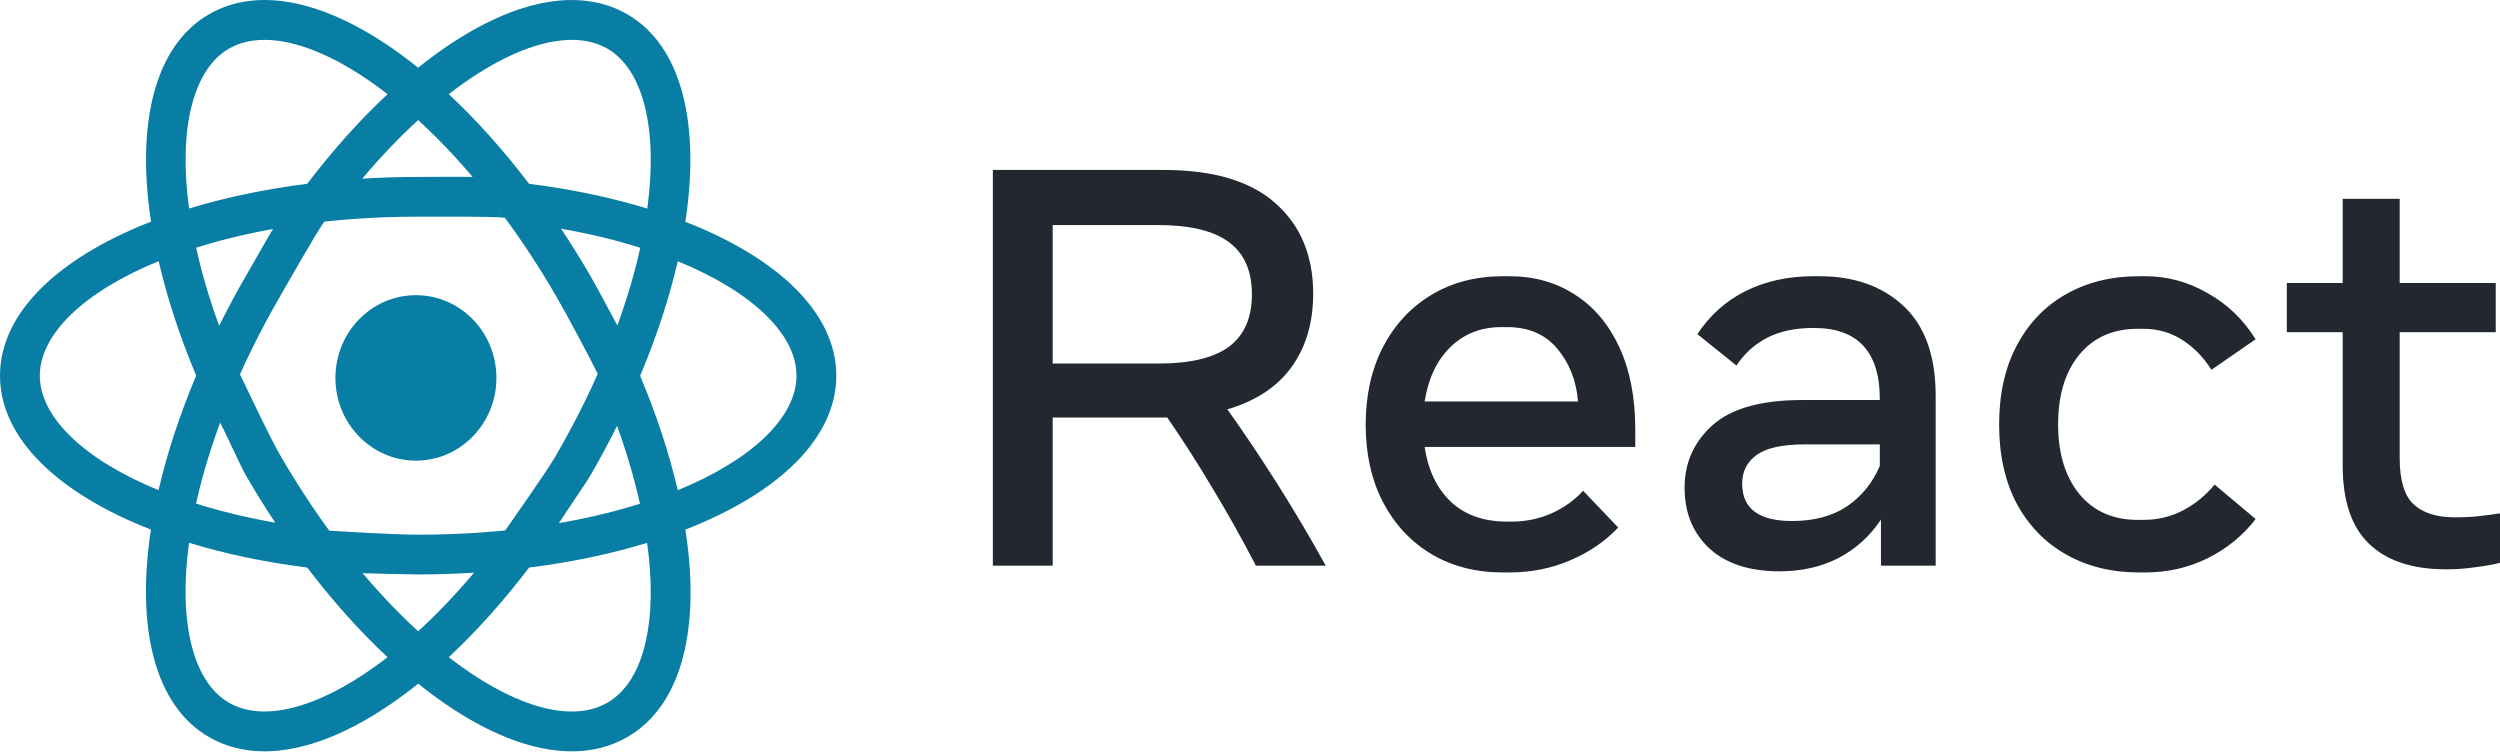
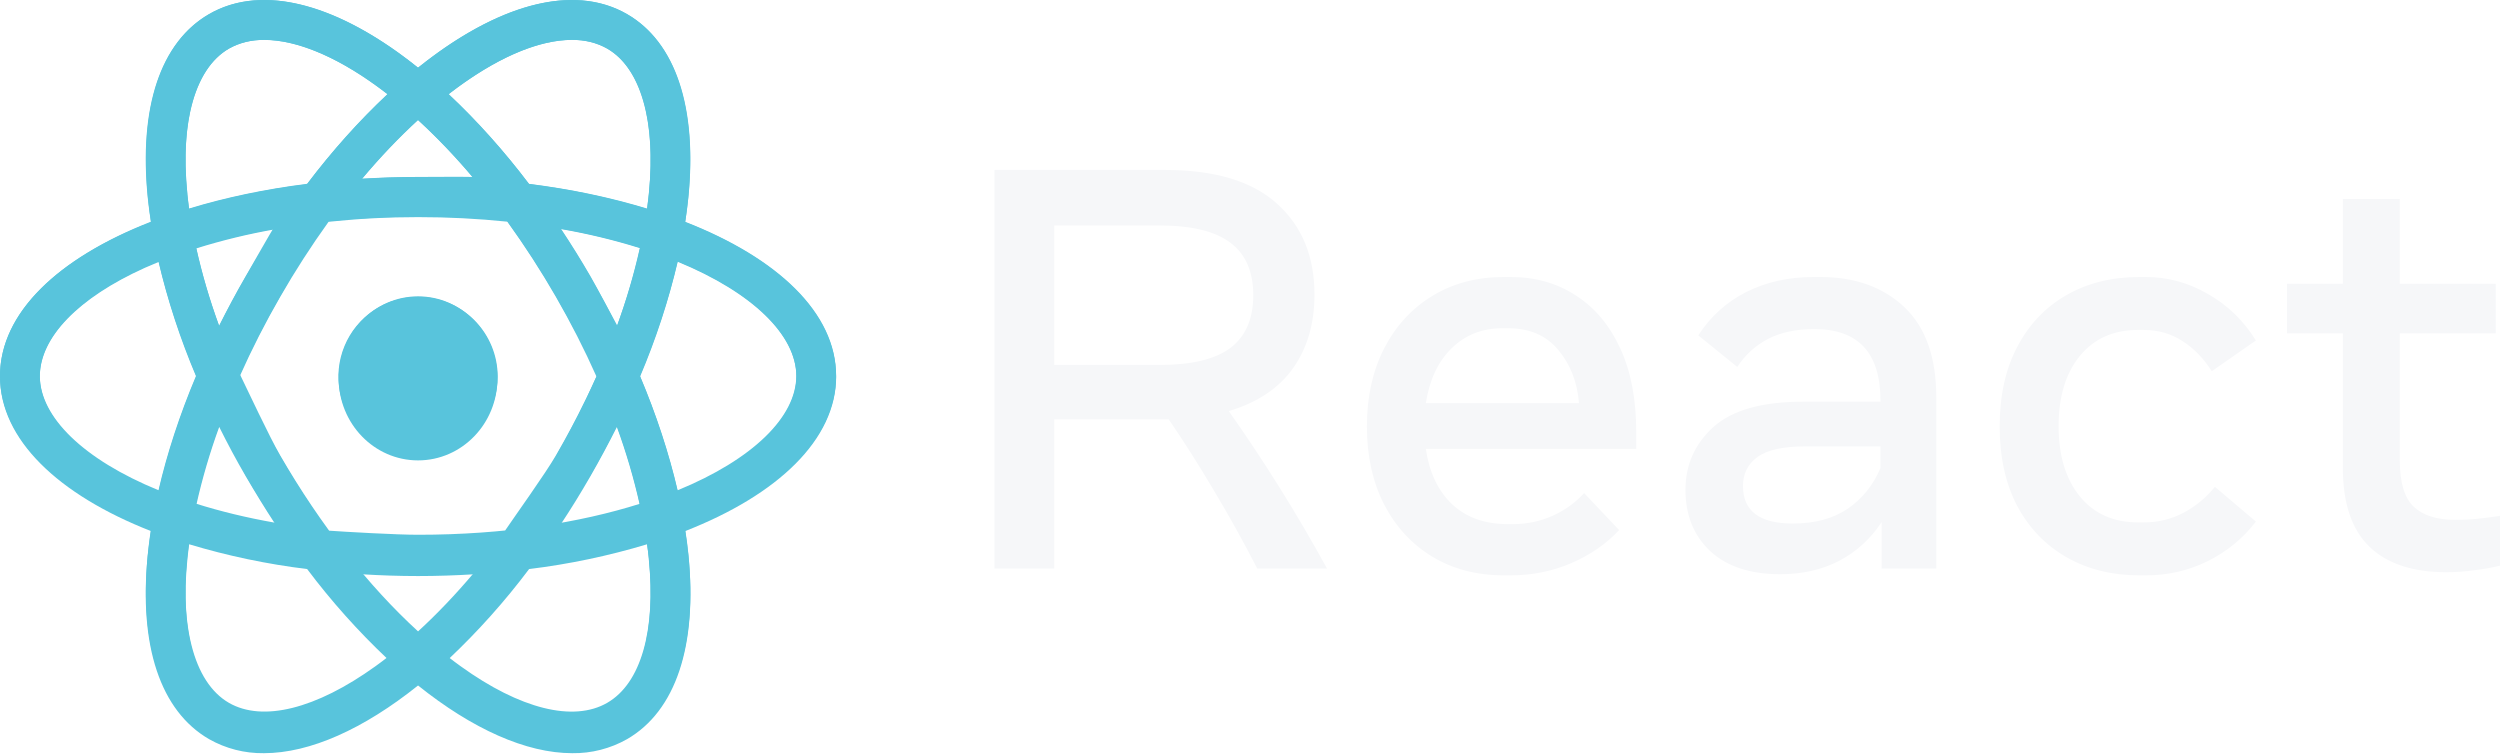
- <svg xmlns="http://www.w3.org/2000/svg" width="600px" height="180.322px" viewBox="0 0 600 180.322" version="1.1">
+ <svg xmlns="http://www.w3.org/2000/svg" width="600px" height="180.767px" viewBox="0 0 600 180.767" version="1.1">
  <g fill="none" fill-rule="evenodd">
-     <g fill-rule="nonzero">
-       <path d="M238.283,135.76 L238.283,40.787 L279.255,40.787 C291.247,40.787 300.23,43.478 306.205,48.86 C312.178,54.196 315.164,61.41 315.164,70.5 C315.164,77.374 313.455,83.208 310.035,88.002 C306.615,92.796 301.461,96.211 294.577,98.246 C298.725,104.08 302.785,110.14 306.752,116.426 C310.719,122.713 314.526,129.157 318.174,135.76 L301.417,135.76 C298.087,129.338 294.577,123.074 290.883,116.969 C287.234,110.864 283.654,105.278 280.143,100.213 C279.87,100.213 279.573,100.213 279.255,100.213 L252.647,100.213 L252.647,135.76 L238.283,135.76 Z M277.887,54.016 L252.647,54.016 L252.647,87.256 L277.887,87.256 C285.639,87.256 291.338,85.899 294.987,83.186 C298.635,80.427 300.459,76.244 300.459,70.636 C300.459,65.028 298.635,60.867 294.987,58.154 C291.338,55.395 285.639,54.016 277.887,54.016 Z M360.73,137.388 C354.164,137.388 348.395,135.896 343.424,132.911 C338.499,129.926 334.646,125.765 331.865,120.429 C329.129,115.092 327.761,108.919 327.761,101.909 C327.761,94.899 329.129,88.726 331.865,83.389 C334.646,78.007 338.499,73.824 343.424,70.839 C348.395,67.809 354.164,66.294 360.73,66.294 L362.235,66.294 C368.208,66.294 373.453,67.764 377.967,70.704 C382.526,73.598 386.083,77.804 388.637,83.322 C391.19,88.794 392.468,95.397 392.468,103.13 L392.468,107.268 L341.919,107.268 C342.74,112.831 344.838,117.218 348.212,120.429 C351.632,123.594 356.079,125.177 361.551,125.177 L362.919,125.177 C366.202,125.177 369.349,124.522 372.358,123.21 C375.368,121.853 377.898,120.044 379.95,117.783 L388.364,126.602 C385.262,129.903 381.431,132.526 376.873,134.471 C372.358,136.416 367.478,137.388 362.235,137.388 L360.73,137.388 Z M360.32,78.505 C355.439,78.505 351.359,80.11 348.075,83.322 C344.838,86.487 342.786,90.829 341.919,96.346 L378.719,96.346 C378.308,91.326 376.643,87.098 373.726,83.661 C370.853,80.224 366.84,78.505 361.688,78.505 L360.32,78.505 Z M427.078,137.117 C419.872,137.117 414.263,135.285 410.252,131.622 C406.285,127.913 404.3,123.052 404.3,117.037 C404.3,111.067 406.535,106.07 411.003,102.045 C415.518,98.02 422.701,96.007 432.55,96.007 L451.155,96.007 L451.155,95.804 C451.155,84.407 445.864,78.709 435.286,78.709 C430.862,78.709 427.123,79.5 424.069,81.083 C421.059,82.666 418.618,84.882 416.749,87.731 L407.379,80.201 C410.296,75.724 414.127,72.287 418.87,69.89 C423.658,67.493 429.084,66.294 435.149,66.294 L436.654,66.294 C445.043,66.294 451.793,68.691 456.901,73.485 C462.007,78.279 464.561,85.447 464.561,94.99 L464.561,135.76 L451.429,135.76 L451.429,124.703 C448.783,128.682 445.386,131.758 441.236,133.928 C437.086,136.054 432.367,137.117 427.078,137.117 Z M430.088,125.042 C435.377,125.042 439.778,123.866 443.288,121.514 C446.799,119.117 449.421,115.884 451.155,111.813 L451.155,106.658 L433.097,106.658 C427.716,106.658 423.863,107.517 421.537,109.236 C419.258,110.909 418.117,113.193 418.117,116.087 C418.117,122.057 422.107,125.042 430.088,125.042 Z M513.374,137.388 C506.808,137.388 500.995,135.964 495.933,133.114 C490.872,130.265 486.904,126.195 484.032,120.904 C481.203,115.567 479.791,109.236 479.791,101.909 C479.791,94.537 481.203,88.206 484.032,82.915 C486.858,77.578 490.779,73.485 495.796,70.636 C500.858,67.741 506.717,66.294 513.374,66.294 L514.879,66.294 C520.17,66.294 525.162,67.651 529.86,70.365 C534.601,73.033 538.432,76.719 541.351,81.422 L530.748,88.749 C528.788,85.673 526.44,83.276 523.704,81.558 C520.968,79.794 517.866,78.912 514.401,78.912 L513.033,78.912 C507.105,78.912 502.43,80.992 499.01,85.153 C495.636,89.269 493.949,94.831 493.949,101.841 C493.949,108.806 495.636,114.368 499.01,118.529 C502.43,122.69 507.105,124.77 513.033,124.77 L514.401,124.77 C517.866,124.77 521.058,124.001 523.977,122.464 C526.894,120.926 529.403,118.868 531.501,116.291 L541.351,124.567 C538.295,128.547 534.441,131.69 529.79,133.996 C525.185,136.258 520.214,137.388 514.879,137.388 L513.374,137.388 Z M587.141,136.642 C579.023,136.642 572.846,134.607 568.605,130.537 C564.364,126.466 562.243,120.203 562.243,111.746 L562.243,79.726 L548.837,79.726 L548.837,67.922 L562.243,67.922 L562.243,47.707 L575.923,47.707 L575.923,67.922 L598.975,67.922 L598.975,79.726 L575.923,79.726 L575.923,109.914 C575.923,115.25 577.041,118.959 579.276,121.039 C581.509,123.12 584.815,124.16 589.193,124.16 C591.291,124.16 593.16,124.069 594.802,123.888 C596.489,123.708 598.222,123.481 600,123.21 L600,135.082 C598.175,135.534 596.123,135.896 593.844,136.167 C591.565,136.484 589.33,136.642 587.141,136.642 Z" fill="#23272F" />
-       <path d="M99.821,110.555 C110.491,110.555 119.141,101.664 119.141,90.698 C119.141,79.731 110.491,70.841 99.821,70.841 C89.151,70.841 80.501,79.731 80.501,90.698 C80.501,101.664 89.151,110.555 99.821,110.555 Z" fill="#087EA4" />
-       <path d="M200.716,90.163 C200.716,75.113 186.736,61.899 164.49,53.229 C168.086,29.64 163.606,10.94 150.536,3.415 C138.864,-3.311 122.699,-0.019 105.017,12.693 C103.452,13.815 101.899,15.007 100.345,16.247 C98.804,15.007 97.251,13.815 95.698,12.693 C78.016,-0.019 61.851,-3.323 50.179,3.415 C37.12,10.94 32.64,29.628 36.248,53.193 C13.978,61.875 0,75.101 0,90.163 C0,105.214 13.978,118.427 36.224,127.097 C32.628,150.686 37.108,169.386 50.179,176.911 C54.133,179.189 58.613,180.322 63.488,180.322 C72.986,180.322 84.013,176.029 95.698,167.633 C97.263,166.512 98.816,165.319 100.369,164.079 C101.911,165.319 103.464,166.512 105.017,167.633 C116.701,176.04 127.729,180.322 137.227,180.322 C142.101,180.322 146.581,179.189 150.536,176.911 C162.209,170.185 167.429,154.562 165.244,132.917 C165.053,131.009 164.801,129.077 164.49,127.109 C186.749,118.439 200.716,105.225 200.716,90.163 Z M110.608,20.433 C120.548,13.29 129.796,9.569 137.227,9.569 C140.441,9.569 143.308,10.261 145.757,11.668 C154.312,16.605 157.967,30.761 155.351,50.057 C146.749,47.421 137.227,45.406 126.988,44.118 C120.859,36.068 114.36,28.805 107.705,22.604 C108.673,21.865 109.64,21.125 110.608,20.433 Z M54.958,11.668 C57.407,10.261 60.274,9.569 63.488,9.569 C70.919,9.569 80.167,13.278 90.107,20.433 C91.074,21.125 92.042,21.852 93.01,22.604 C86.355,28.805 79.868,36.056 73.739,44.106 C63.512,45.394 53.978,47.421 45.376,50.045 C42.759,30.761 46.403,16.605 54.958,11.668 Z M9.558,90.163 C9.558,80.301 20.024,70.056 38.076,62.674 C40.095,71.416 43.106,80.658 47.084,90.139 C43.082,99.632 40.071,108.887 38.052,117.64 C20.024,110.258 9.558,100.026 9.558,90.163 Z M90.107,159.893 C75.865,170.126 63.058,173.321 54.958,168.659 C46.403,163.722 42.748,149.566 45.364,130.27 C53.966,132.905 63.488,134.921 73.727,136.209 C79.856,144.258 86.355,151.521 93.01,157.723 C92.042,158.474 91.074,159.201 90.107,159.893 Z M100.357,151.509 C88.41,140.585 76.929,125.988 67.239,109.244 C64.647,104.772 59.405,93.531 57.279,89.178 C55.582,93.233 53.906,96.953 52.592,100.912 C53.667,102.904 57.813,112.011 58.96,114.003 C61.23,117.926 63.608,121.743 66.057,125.44 C59.187,124.235 52.831,122.685 47.048,120.86 C50.334,106.048 56.893,88.971 67.239,71.082 C69.784,66.681 75.313,56.856 78.085,52.777 C73.712,53.338 70.201,53.152 66.091,53.999 C64.896,55.931 60.107,64.332 58.96,66.324 C56.666,70.283 54.563,74.242 52.592,78.178 C50.203,71.631 48.375,65.358 47.072,59.443 C61.565,54.875 79.665,52.001 100.357,52.001 C105.531,52.001 116.334,51.896 121.161,52.242 C118.497,48.748 116.212,45.585 113.428,42.46 C111.17,42.389 102.663,42.46 100.357,42.46 C95.794,42.46 91.325,42.615 86.941,42.878 C91.289,37.714 95.794,32.991 100.357,28.817 C112.293,39.741 123.786,54.338 133.475,71.082 C136.02,75.483 141.519,85.727 143.681,90.163 C145.389,86.108 147.006,82.41 148.332,78.427 C147.257,76.424 142.902,68.291 141.755,66.312 C139.485,62.388 137.107,58.572 134.658,54.887 C141.528,56.091 147.884,57.642 153.666,59.466 C150.381,74.278 143.822,91.356 133.475,109.244 C130.931,113.645 123.688,123.722 120.916,127.801 C125.289,127.24 130.025,126.403 134.135,125.556 C135.329,123.624 140.608,115.994 141.755,114.003 C144.037,110.067 146.139,106.132 148.087,102.208 C150.405,108.577 152.245,114.838 153.583,120.896 C139.102,125.464 121.026,128.326 100.357,128.326 C95.184,128.326 83.156,127.646 78.33,127.301 C80.994,130.795 83.864,134.433 86.647,137.557 C88.905,137.629 98.052,137.866 100.357,137.866 C104.921,137.866 109.39,137.711 113.774,137.449 C109.413,142.613 104.921,147.335 100.357,151.509 Z M145.757,168.659 C137.657,173.334 124.837,170.137 110.608,159.893 C109.64,159.201 108.673,158.474 107.705,157.723 C114.36,151.521 120.847,144.27 126.976,136.22 C137.191,134.933 146.701,132.917 155.291,130.293 C155.458,131.498 155.626,132.702 155.745,133.883 C157.501,151.319 153.858,163.984 145.757,168.659 Z M162.663,117.652 C160.608,108.779 157.561,99.537 153.63,90.199 C157.633,80.706 160.644,71.452 162.663,62.698 C180.691,70.08 191.158,80.301 191.158,90.163 C191.158,100.026 180.704,110.258 162.663,117.652 Z" fill="#087EA4" />
+     <g transform="translate(0, 0)" fill-rule="nonzero">
+       <path d="M238.675,136.444 L238.675,40.788 L279.603,40.788 C291.582,40.788 300.555,43.498 306.523,48.919 C312.49,54.294 315.473,61.559 315.473,70.715 C315.473,77.639 313.766,83.515 310.349,88.343 C306.933,93.171 301.785,96.61 294.908,98.66 C299.052,104.536 303.107,110.64 307.07,116.972 C311.033,123.303 314.836,129.794 318.479,136.444 L301.74,136.444 C298.415,129.976 294.908,123.668 291.218,117.518 C287.573,111.369 283.997,105.743 280.49,100.642 C280.217,100.642 279.92,100.642 279.603,100.642 L253.023,100.642 L253.023,136.444 L238.675,136.444 Z M278.236,54.112 L253.023,54.112 L253.023,87.591 L278.236,87.591 C285.979,87.591 291.672,86.225 295.318,83.492 C298.961,80.713 300.784,76.5 300.784,70.852 C300.784,65.203 298.961,61.013 295.318,58.28 C291.672,55.501 285.979,54.112 278.236,54.112 Z M360.989,138.084 C354.43,138.084 348.668,136.581 343.702,133.575 C338.783,130.568 334.933,126.378 332.156,121.003 C329.423,115.628 328.056,109.41 328.056,102.35 C328.056,95.289 329.423,89.072 332.156,83.697 C334.933,78.276 338.783,74.063 343.702,71.057 C348.668,68.005 354.43,66.479 360.989,66.479 L362.493,66.479 C368.459,66.479 373.698,67.959 378.208,70.92 C382.762,73.835 386.315,78.071 388.866,83.629 C391.417,89.14 392.693,95.791 392.693,103.58 L392.693,107.748 L342.199,107.748 C343.019,113.35 345.115,117.769 348.485,121.003 C351.901,124.191 356.343,125.786 361.809,125.786 L363.176,125.786 C366.456,125.786 369.599,125.125 372.605,123.804 C375.611,122.438 378.138,120.616 380.188,118.338 L388.593,127.22 C385.495,130.546 381.668,133.188 377.114,135.146 C372.605,137.105 367.73,138.084 362.493,138.084 L360.989,138.084 Z M360.58,78.777 C355.705,78.777 351.628,80.394 348.348,83.629 C345.115,86.817 343.065,91.19 342.199,96.747 L378.958,96.747 C378.548,91.691 376.886,87.432 373.971,83.97 C371.102,80.508 367.093,78.777 361.946,78.777 L360.58,78.777 Z M427.266,137.811 C420.068,137.811 414.465,135.966 410.457,132.277 C406.495,128.541 404.512,123.645 404.512,117.587 C404.512,111.574 406.745,106.54 411.208,102.487 C415.718,98.432 422.893,96.406 432.732,96.406 L451.316,96.406 L451.316,96.201 C451.316,84.722 446.031,78.982 435.465,78.982 C431.046,78.982 427.31,79.779 424.259,81.374 C421.253,82.968 418.815,85.2 416.948,88.07 L407.588,80.486 C410.502,75.976 414.328,72.514 419.066,70.1 C423.849,67.686 429.269,66.479 435.328,66.479 L436.831,66.479 C445.211,66.479 451.953,68.893 457.056,73.721 C462.156,78.55 464.708,85.769 464.708,95.381 L464.708,136.444 L451.59,136.444 L451.59,125.307 C448.947,129.316 445.554,132.413 441.408,134.6 C437.263,136.741 432.549,137.811 427.266,137.811 Z M430.272,125.649 C435.555,125.649 439.951,124.465 443.458,122.096 C446.965,119.682 449.584,116.425 451.316,112.325 L451.316,107.133 L433.278,107.133 C427.903,107.133 424.053,107.998 421.73,109.729 C419.453,111.414 418.314,113.715 418.314,116.63 C418.314,122.643 422.3,125.649 430.272,125.649 Z M513.468,138.084 C506.909,138.084 501.102,136.649 496.046,133.78 C490.99,130.91 487.027,126.811 484.157,121.481 C481.332,116.106 479.921,109.729 479.921,102.35 C479.921,94.925 481.332,88.548 484.157,83.219 C486.981,77.844 490.898,73.721 495.909,70.852 C500.965,67.936 506.818,66.479 513.468,66.479 L514.971,66.479 C520.256,66.479 525.243,67.845 529.936,70.578 C534.672,73.266 538.498,76.978 541.414,81.715 L530.823,89.095 C528.865,85.997 526.519,83.583 523.786,81.852 C521.053,80.076 517.955,79.187 514.494,79.187 L513.127,79.187 C507.205,79.187 502.536,81.283 499.12,85.473 C495.75,89.618 494.064,95.221 494.064,102.282 C494.064,109.296 495.75,114.899 499.12,119.09 C502.536,123.28 507.205,125.376 513.127,125.376 L514.494,125.376 C517.955,125.376 521.144,124.601 524.059,123.053 C526.974,121.504 529.479,119.431 531.575,116.835 L541.414,125.171 C538.362,129.179 534.513,132.345 529.866,134.668 C525.266,136.945 520.301,138.084 514.971,138.084 L513.468,138.084 Z M587.155,137.333 C579.046,137.333 572.875,135.283 568.639,131.183 C564.403,127.084 562.284,120.775 562.284,112.257 L562.284,80.007 L548.892,80.007 L548.892,68.119 L562.284,68.119 L562.284,47.757 L575.949,47.757 L575.949,68.119 L598.976,68.119 L598.976,80.007 L575.949,80.007 L575.949,110.412 C575.949,115.787 577.066,119.522 579.298,121.618 C581.529,123.713 584.832,124.761 589.205,124.761 C591.3,124.761 593.167,124.67 594.807,124.487 C596.493,124.305 598.224,124.078 600,123.804 L600,135.761 C598.177,136.217 596.128,136.581 593.851,136.854 C591.574,137.173 589.341,137.333 587.155,137.333 Z" id="Shape" fill="#F6F7F9" />
+       <g transform="translate(0, 0.0009)" fill="#58C4DC">
+         <path d="M100.332,71.241 C96.551,71.241 92.856,72.364 89.713,74.467 C86.57,76.57 84.12,79.559 82.673,83.056 C81.226,86.554 80.848,90.402 81.585,94.115 C82.323,97.828 84.143,101.238 86.816,103.915 C89.489,106.591 92.895,108.414 96.603,109.153 C100.311,109.891 104.154,109.512 107.646,108.064 C111.139,106.615 114.124,104.162 116.224,101.014 C118.324,97.867 119.445,94.166 119.445,90.381 C119.445,85.305 117.432,80.436 113.847,76.847 C110.263,73.258 105.401,71.241 100.332,71.241 Z" id="Path" />
+         <path d="M200.664,90.381 C200.664,75.275 186.689,62.026 164.44,53.306 C164.738,51.343 165.006,49.401 165.197,47.494 C167.392,25.788 162.168,10.122 150.494,3.373 C137.433,-4.176 118.985,1.303 100.332,16.246 C81.679,1.303 63.23,-4.176 50.169,3.373 C38.496,10.122 33.272,25.788 35.466,47.494 C35.657,49.401 35.919,51.35 36.224,53.321 C34.369,54.029 32.55,54.781 30.801,55.568 C10.937,64.507 0,76.884 0,90.381 C0,105.487 13.974,118.736 36.224,127.455 C35.919,129.418 35.657,131.361 35.466,133.268 C33.272,154.973 38.496,170.639 50.169,177.388 C54.183,179.667 58.731,180.831 63.344,180.763 C74.401,180.763 87.314,174.935 100.332,164.515 C113.343,174.935 126.263,180.763 137.334,180.763 C141.947,180.831 146.495,179.665 150.509,177.388 C162.182,170.639 167.407,154.973 165.212,133.268 C165.021,131.361 164.751,129.418 164.454,127.455 C186.704,118.75 200.679,105.48 200.679,90.381 L200.664,90.381 Z M137.25,9.569 C140.216,9.497 143.147,10.216 145.744,11.653 C153.85,16.339 157.489,29.049 155.719,46.522 C155.598,47.713 155.457,48.918 155.287,50.131 C146.035,47.341 136.562,45.351 126.971,44.183 C121.156,36.444 114.691,29.218 107.645,22.584 C118.709,14.02 129.094,9.569 137.242,9.569 L137.25,9.569 Z M133.441,109.52 C129.861,115.743 125.962,121.776 121.761,127.597 C114.639,128.329 107.484,128.693 100.325,128.688 C93.168,128.693 86.016,128.329 78.896,127.597 C74.706,121.776 70.819,115.743 67.251,109.52 C63.671,103.315 60.418,96.926 57.504,90.381 C60.418,83.835 63.671,77.446 67.251,71.241 C70.814,65.043 74.689,59.032 78.861,53.228 C85.993,52.478 93.16,52.104 100.332,52.108 C107.489,52.104 114.641,52.468 121.761,53.2 C125.947,59.012 129.836,65.034 133.413,71.241 C136.99,77.448 140.244,83.836 143.16,90.381 C140.244,96.925 136.99,103.313 133.413,109.52 L133.441,109.52 Z M148.031,102.431 C150.278,108.566 152.122,114.841 153.553,121.217 C147.345,123.155 141.017,124.682 134.609,125.789 C137.044,122.112 139.404,118.287 141.688,114.312 C143.946,110.385 146.063,106.423 148.059,102.46 L148.031,102.431 Z M100.339,152.003 C95.55,147.578 91.057,142.842 86.889,137.826 C91.292,138.095 95.787,138.251 100.339,138.251 C104.891,138.251 109.414,138.095 113.825,137.826 C109.643,142.841 105.138,147.577 100.339,152.003 Z M66.062,125.775 C59.652,124.673 53.322,123.15 47.111,121.217 C48.536,114.851 50.373,108.586 52.612,102.46 C54.58,106.423 56.689,110.385 58.983,114.312 C61.277,118.239 63.648,122.11 66.062,125.789 L66.062,125.775 Z M52.612,78.294 C50.382,72.191 48.549,65.949 47.126,59.608 C53.321,57.673 59.634,56.141 66.027,55.022 C63.606,58.687 61.234,62.486 58.948,66.449 C56.661,70.412 54.573,74.325 52.577,78.294 L52.612,78.294 Z M100.297,28.751 C105.098,33.175 109.603,37.911 113.782,42.928 C109.379,42.659 104.884,42.503 100.297,42.503 C95.747,42.503 91.264,42.645 86.846,42.928 C91.015,37.913 95.508,33.177 100.297,28.751 Z M141.674,66.449 C139.38,62.47 137.009,58.642 134.56,54.965 C140.984,56.072 147.329,57.602 153.553,59.545 C152.125,65.909 150.287,72.174 148.052,78.301 C146.084,74.339 143.968,70.376 141.681,66.456 L141.674,66.449 Z M44.973,46.53 C43.182,29.063 46.842,16.346 54.941,11.66 C57.539,10.226 60.47,9.507 63.436,9.576 C71.584,9.576 81.969,14.028 93.034,22.591 C85.983,29.23 79.512,36.46 73.693,44.205 C64.105,45.378 54.632,47.36 45.377,50.131 C45.214,48.918 45.065,47.72 44.952,46.53 L44.973,46.53 Z M9.557,90.381 C9.557,81.009 18.76,71.503 34.723,64.294 C35.813,63.821 36.925,63.349 38.057,62.876 C40.284,72.283 43.303,81.484 47.083,90.381 C43.296,99.294 40.274,108.515 38.05,117.942 C20.013,110.534 9.557,100.269 9.557,90.381 Z M54.941,169.102 C46.842,164.416 43.182,151.698 44.973,134.232 C45.087,133.041 45.235,131.843 45.398,130.624 C54.65,133.413 64.123,135.402 73.715,136.571 C79.531,144.313 85.996,151.544 93.041,158.185 C77.615,170.116 63.521,174.049 54.962,169.102 L54.941,169.102 Z M155.712,134.232 C157.482,151.705 153.843,164.416 145.737,169.102 C137.186,174.064 123.084,170.116 107.666,158.185 C114.708,151.544 121.171,144.313 126.985,136.571 C136.576,135.403 146.05,133.413 155.301,130.624 C155.471,131.843 155.613,133.041 155.733,134.232 L155.712,134.232 Z M162.656,117.928 C160.426,108.506 157.402,99.291 153.616,90.381 C157.4,81.466 160.422,72.246 162.649,62.819 C180.652,70.227 191.136,80.492 191.136,90.381 C191.136,100.269 180.68,110.534 162.642,117.942" id="Shape" />
+       </g>
+       <path d="M100.334,110.494 C110.856,110.494 119.385,101.681 119.385,90.809 C119.385,79.937 110.856,71.123 100.334,71.123 C89.813,71.123 81.283,79.937 81.283,90.809 C81.283,101.681 89.813,110.494 100.334,110.494 Z" id="Path" fill="#58C4DC" />
+       <path d="M200.669,90.176 C200.669,75.124 186.693,61.908 164.452,53.237 C168.047,29.644 163.569,10.942 150.501,3.416 C138.831,-3.311 122.67,-0.019 104.993,12.695 C103.428,13.816 101.875,15.009 100.322,16.25 C98.781,15.009 97.229,13.816 95.676,12.695 C77.998,-0.019 61.837,-3.323 50.167,3.416 C37.112,10.942 32.632,29.632 36.24,53.201 C13.975,61.884 0,75.112 0,90.176 C0,105.228 13.975,118.444 36.216,127.115 C32.621,150.708 37.1,169.41 50.167,176.936 C54.121,179.215 58.6,180.347 63.473,180.347 C72.969,180.347 83.994,176.054 95.676,167.657 C97.24,166.536 98.793,165.342 100.346,164.102 C101.887,165.342 103.44,166.536 104.993,167.657 C116.674,176.065 127.699,180.347 137.195,180.347 C142.068,180.347 146.547,179.215 150.501,176.936 C162.171,170.209 167.39,154.584 165.205,132.936 C165.014,131.027 164.763,129.095 164.452,127.127 C186.706,118.456 200.669,105.24 200.669,90.176 Z M110.583,20.436 C120.52,13.292 129.765,9.57 137.195,9.57 C140.408,9.57 143.275,10.262 145.723,11.67 C154.276,16.607 157.931,30.765 155.315,50.064 C146.715,47.428 137.195,45.412 126.959,44.124 C120.831,36.073 114.333,28.809 107.68,22.607 C108.648,21.868 109.615,21.128 110.583,20.436 Z M54.945,11.67 C57.394,10.262 60.26,9.57 63.473,9.57 C70.903,9.57 80.148,13.28 90.086,20.436 C91.053,21.128 92.021,21.856 92.988,22.607 C86.335,28.809 79.849,36.061 73.722,44.112 C63.497,45.4 53.965,47.428 45.365,50.052 C42.749,30.765 46.393,16.607 54.945,11.67 Z M9.556,90.176 C9.556,80.312 20.019,70.066 38.067,62.683 C40.086,71.426 43.096,80.67 47.073,90.152 C43.072,99.646 40.062,108.902 38.043,117.657 C20.019,110.274 9.556,100.04 9.556,90.176 Z M90.086,159.915 C75.848,170.15 63.043,173.345 54.945,168.683 C46.393,163.745 42.738,149.587 45.353,130.288 C53.953,132.924 63.473,134.94 73.71,136.228 C79.837,144.279 86.335,151.543 92.988,157.745 C92.021,158.496 91.053,159.224 90.086,159.915 Z M100.334,151.531 C88.39,140.605 76.911,126.006 67.224,109.26 C64.632,104.787 59.391,93.544 57.265,89.191 C55.569,93.246 53.894,96.966 52.58,100.926 C53.655,102.918 57.8,112.027 58.946,114.019 C61.216,117.943 63.593,121.76 66.041,125.457 C59.173,124.253 52.819,122.702 47.038,120.877 C50.322,106.063 56.88,88.983 67.224,71.092 C69.768,66.691 75.296,56.864 78.067,52.785 C73.695,53.345 70.184,53.16 66.075,54.006 C64.881,55.939 60.093,64.341 58.946,66.333 C56.653,70.293 54.551,74.253 52.58,78.189 C50.191,71.641 48.363,65.367 47.062,59.451 C61.55,54.883 79.646,52.008 100.334,52.008 C105.506,52.008 116.307,51.903 121.133,52.249 C118.469,48.755 116.185,45.591 113.402,42.466 C111.144,42.395 102.639,42.466 100.334,42.466 C95.771,42.466 91.304,42.621 86.92,42.884 C91.268,37.719 95.771,32.996 100.334,28.821 C112.267,39.747 123.757,54.346 133.444,71.092 C135.989,75.493 141.486,85.739 143.648,90.176 C145.356,86.121 146.972,82.422 148.297,78.438 C147.222,76.434 142.869,68.301 141.722,66.321 C139.452,62.397 137.076,58.58 134.627,54.895 C141.495,56.099 147.849,57.65 153.631,59.475 C150.346,74.289 143.788,91.369 133.444,109.26 C130.9,113.661 123.659,123.74 120.888,127.819 C125.26,127.258 129.995,126.42 134.103,125.574 C135.298,123.641 140.575,116.011 141.722,114.019 C144.003,110.083 146.106,106.147 148.052,102.223 C150.37,108.592 152.209,114.854 153.547,120.913 C139.07,125.481 120.998,128.344 100.334,128.344 C95.162,128.344 83.137,127.664 78.312,127.318 C80.975,130.813 83.844,134.452 86.627,137.577 C88.885,137.648 98.029,137.886 100.334,137.886 C104.897,137.886 109.364,137.731 113.748,137.468 C109.388,142.633 104.897,147.356 100.334,151.531 Z M145.723,168.683 C137.625,173.358 124.808,170.161 110.583,159.915 C109.615,159.224 108.648,158.496 107.68,157.745 C114.333,151.543 120.819,144.291 126.947,136.24 C137.159,134.952 146.667,132.936 155.255,130.312 C155.422,131.516 155.59,132.721 155.709,133.902 C157.465,151.34 153.822,164.007 145.723,168.683 Z M162.625,117.669 C160.57,108.795 157.525,99.551 153.595,90.212 C157.596,80.718 160.606,71.462 162.625,62.707 C180.649,70.09 191.113,80.312 191.113,90.176 C191.113,100.04 180.662,110.274 162.625,117.669 Z" id="Shape" fill="#58C4DC" />
    </g>
  </g>
</svg>
